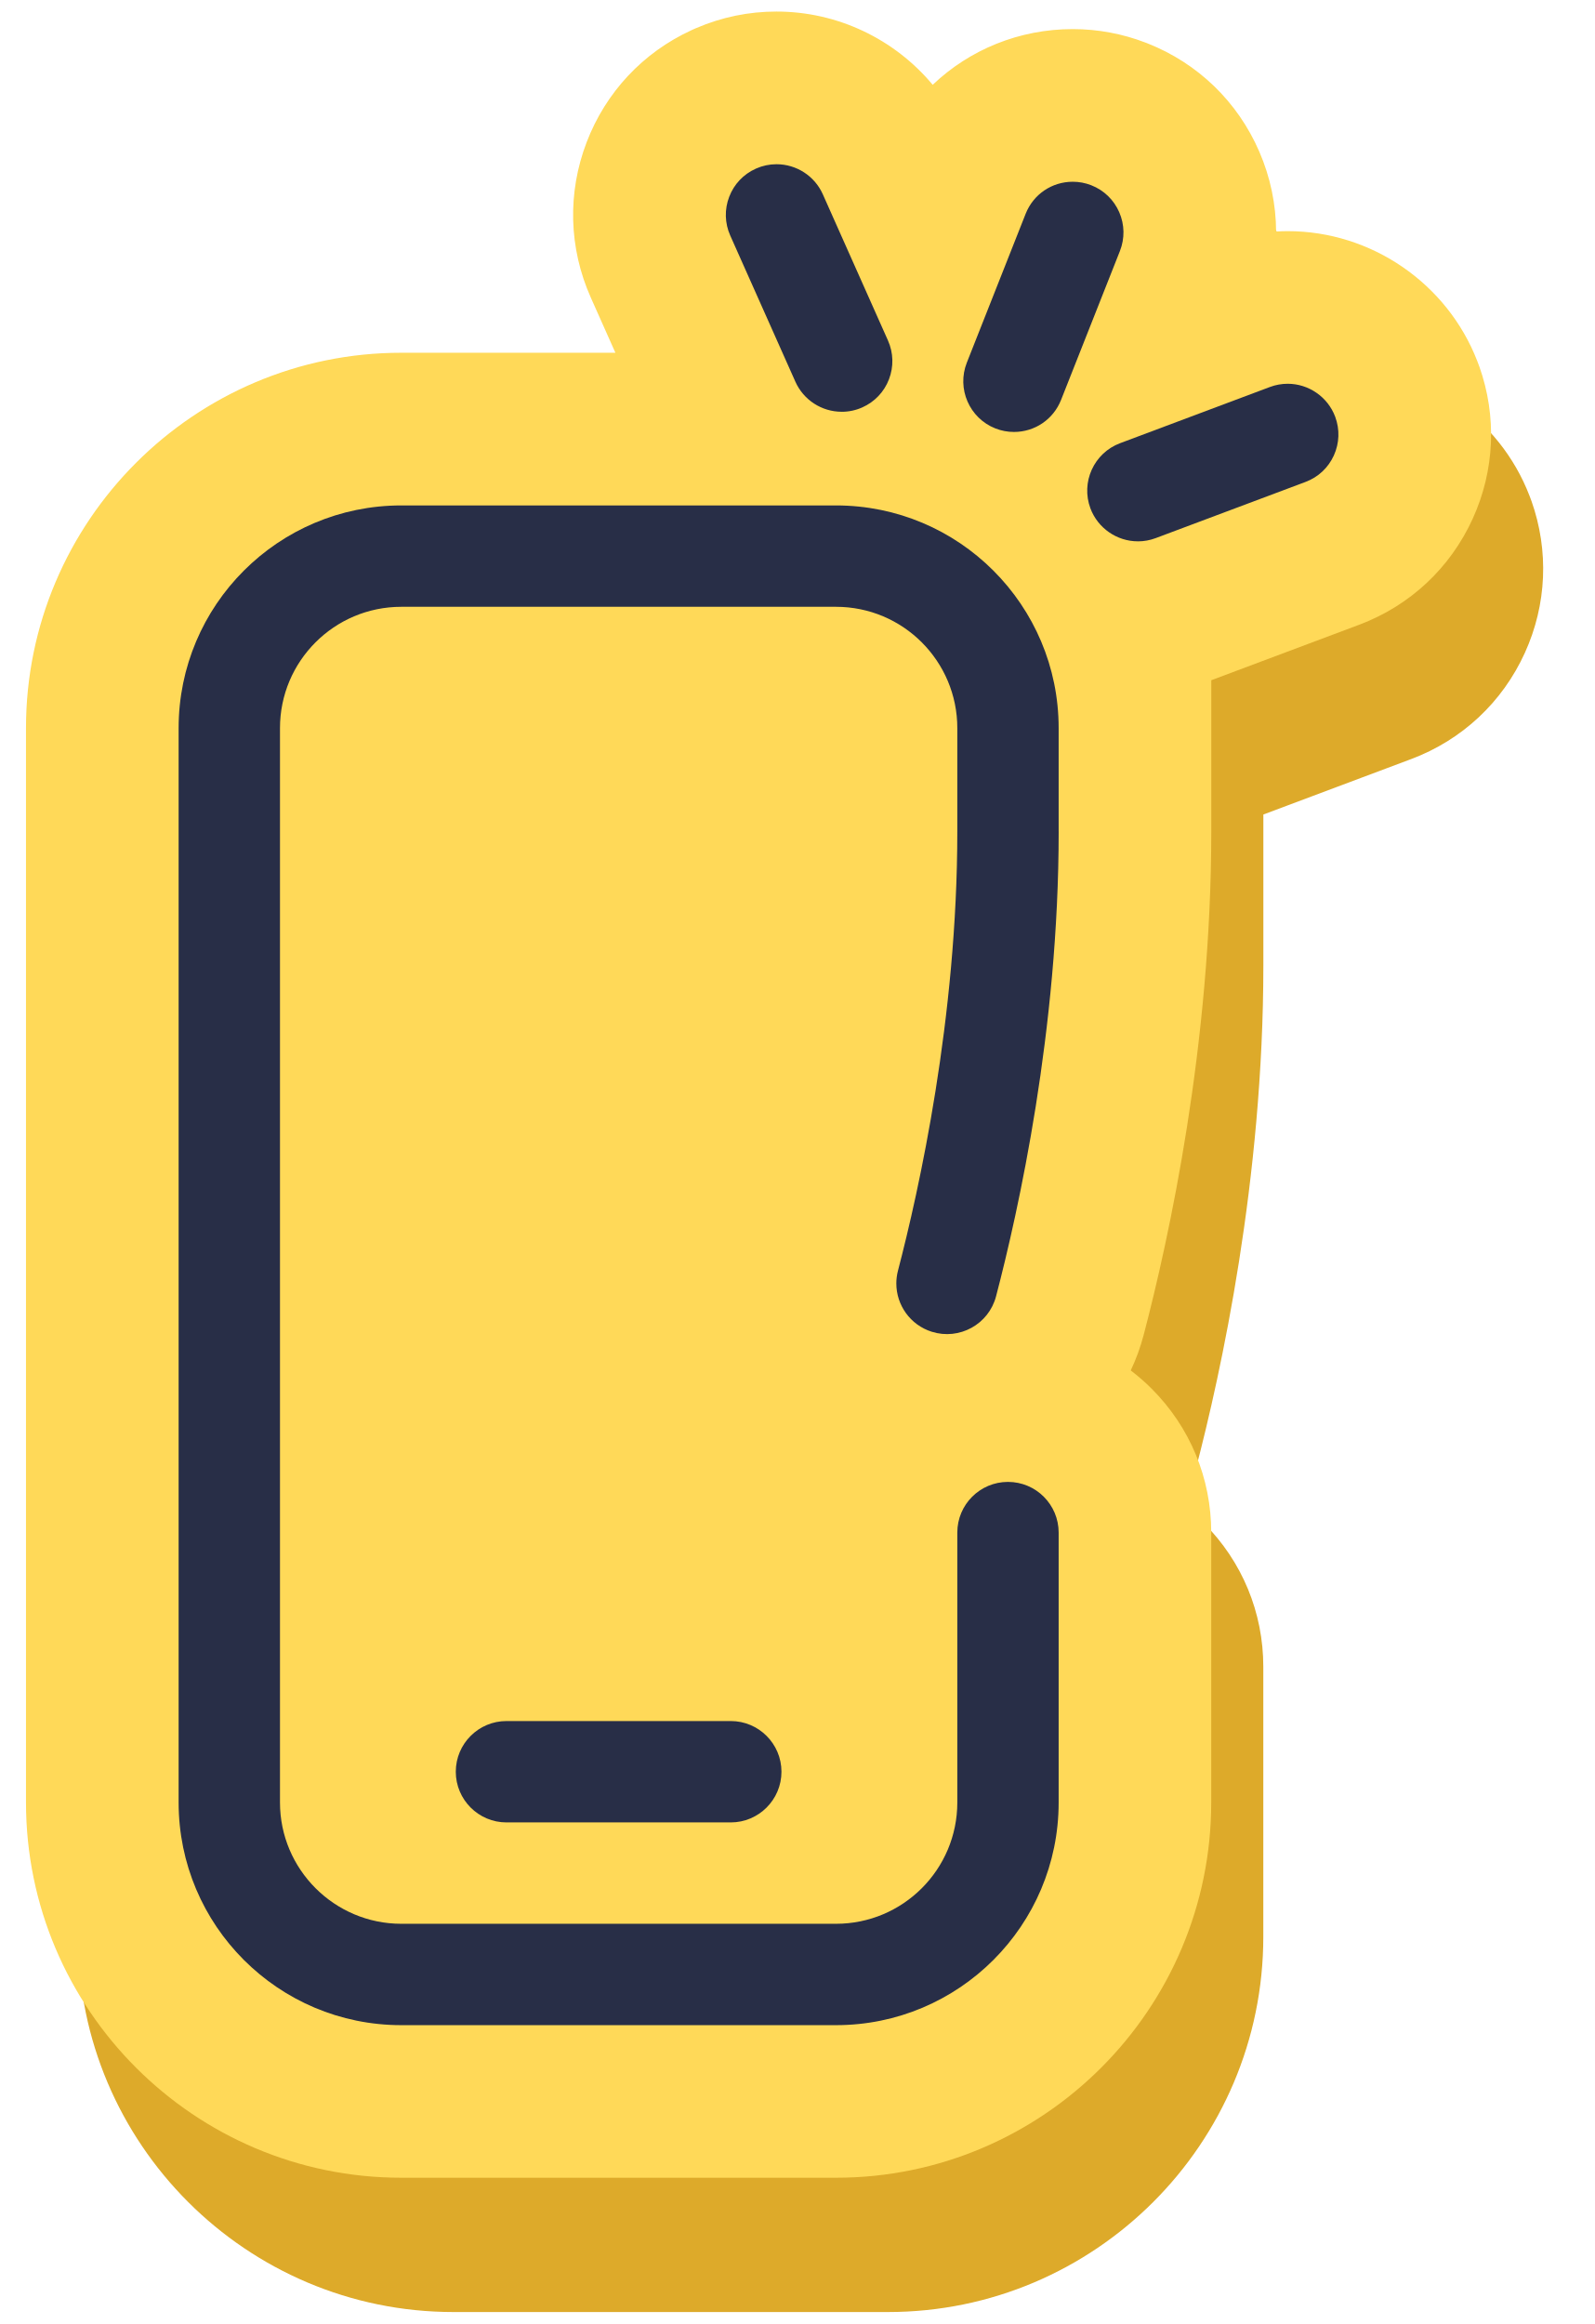
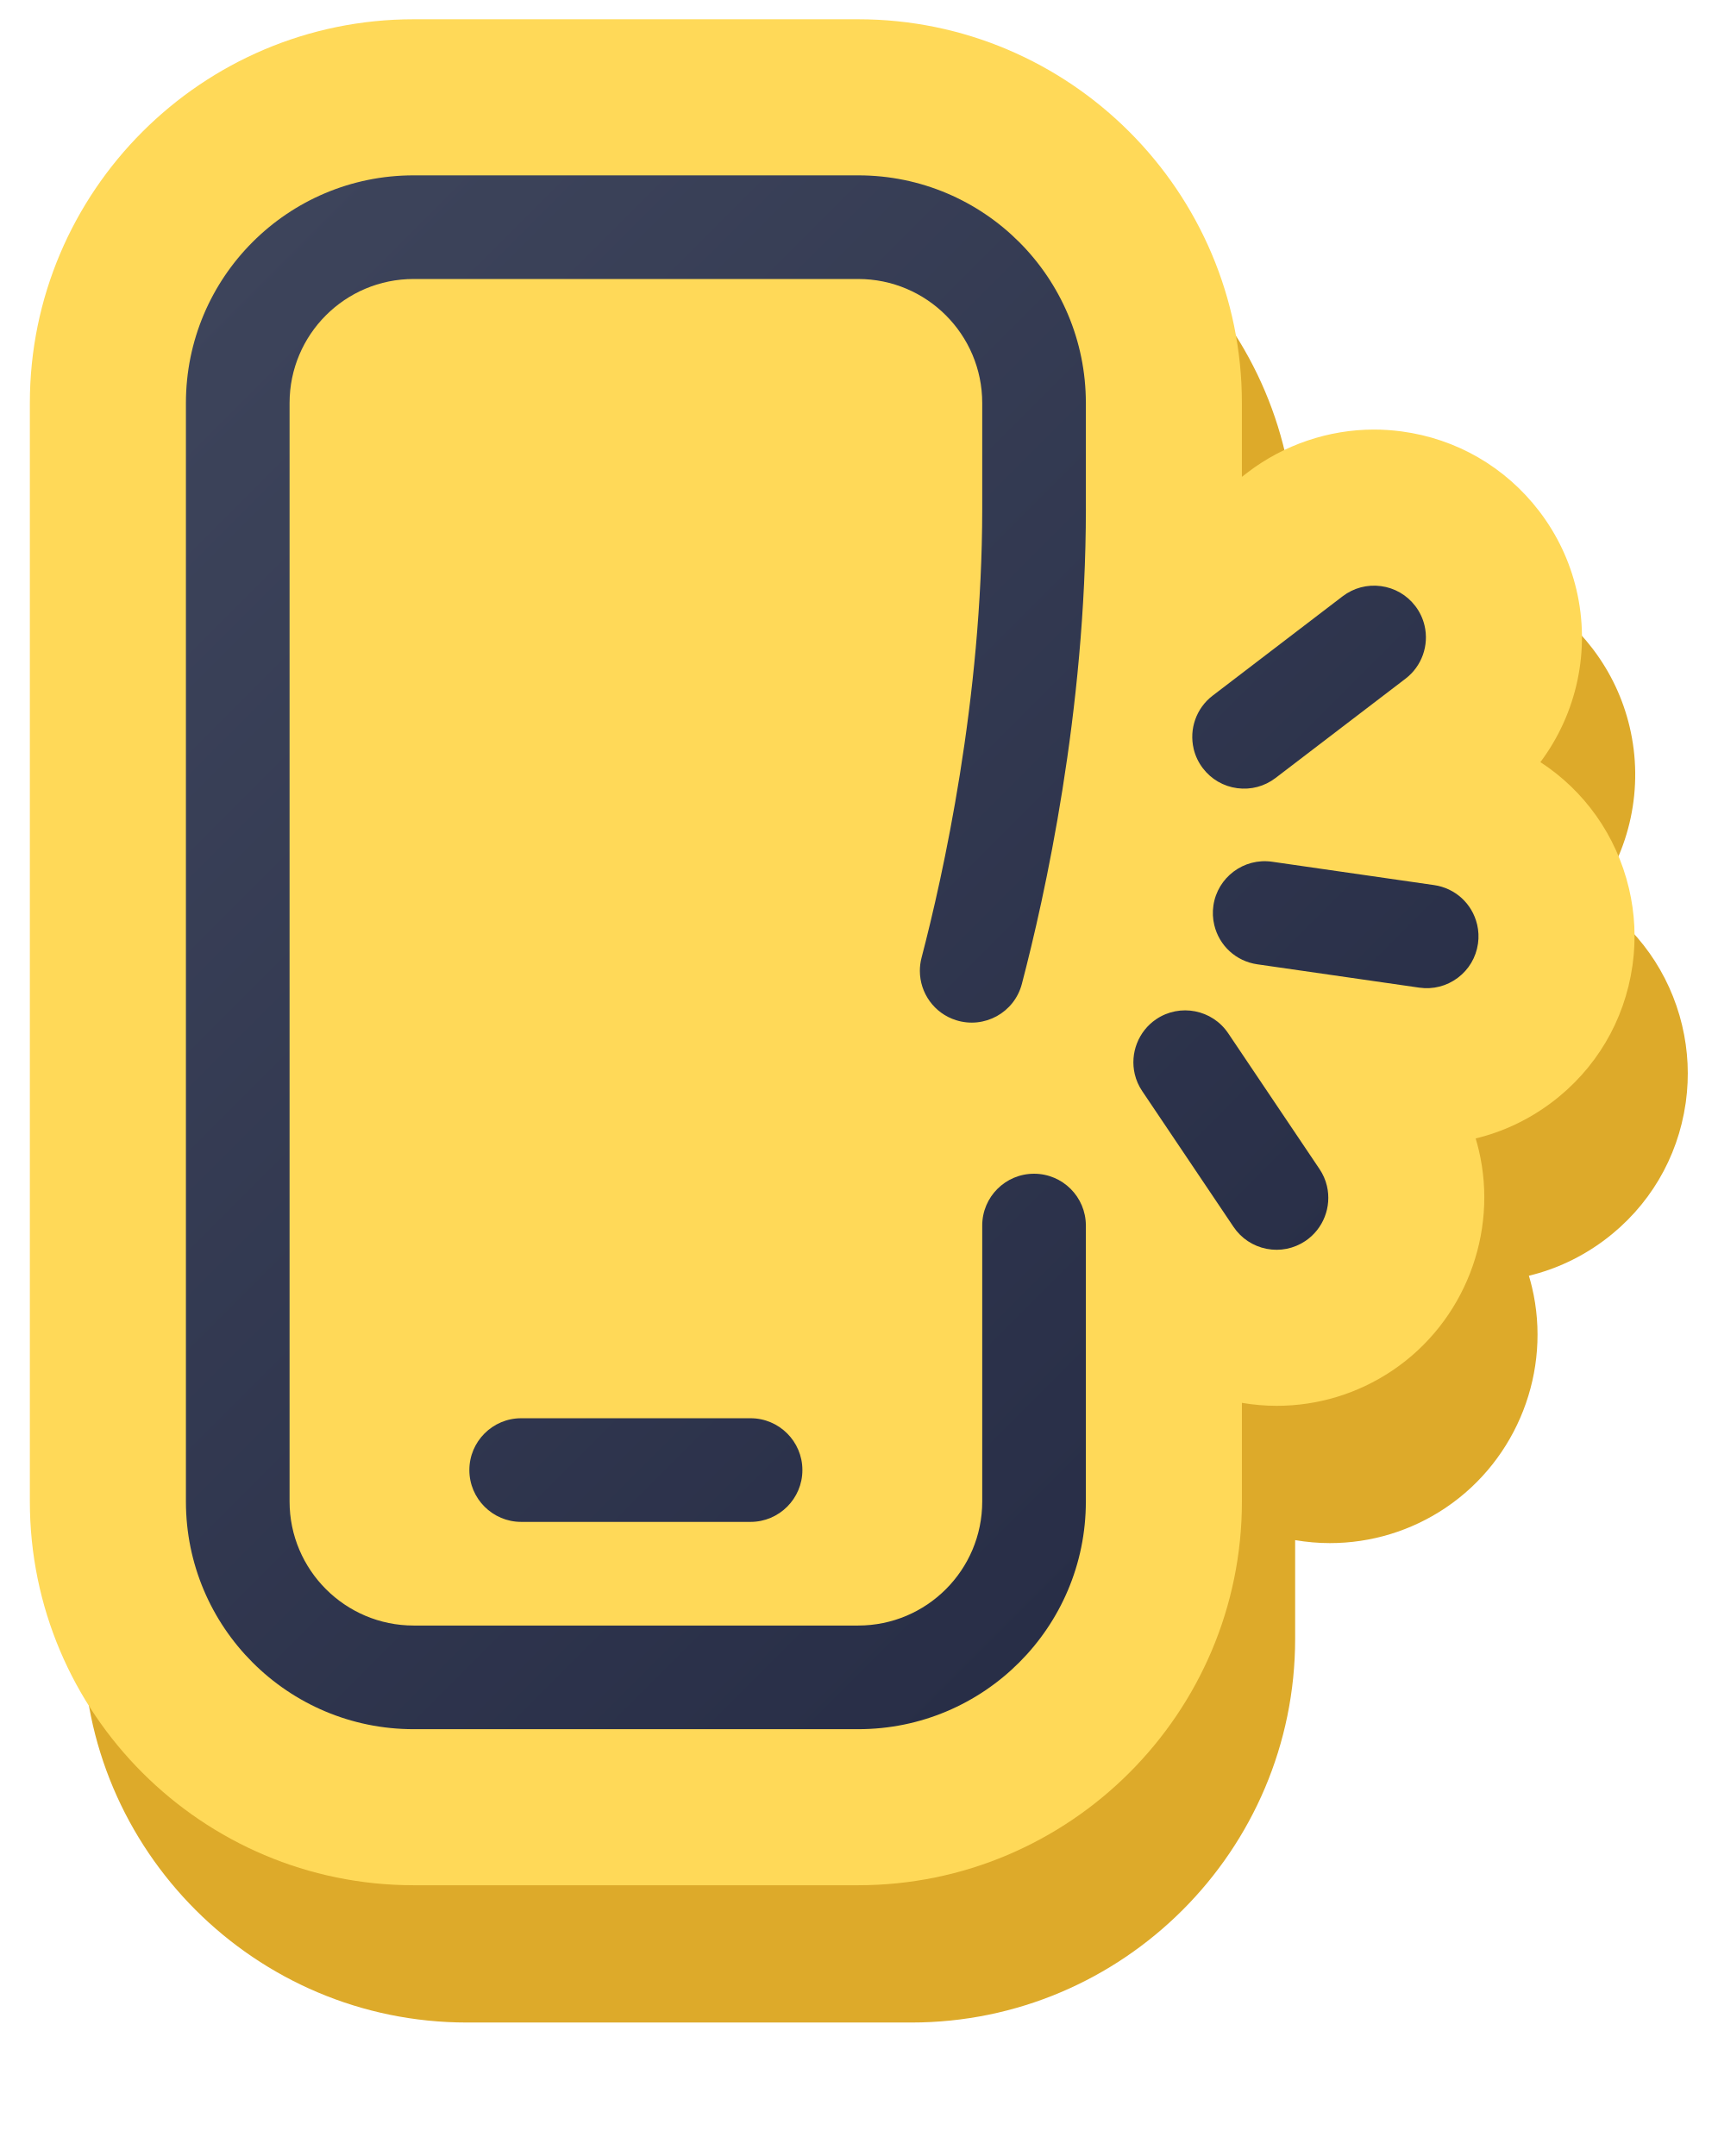
- <svg xmlns="http://www.w3.org/2000/svg" id="Layer_1" data-name="Layer 1" viewBox="0 0 651.67 949.55">
+ <svg xmlns="http://www.w3.org/2000/svg" id="Layer_1" data-name="Layer 1" viewBox="0 0 686.37 861.57">
  <defs>
    <style>
      .cls-1 {
        fill: #ffd958;
      }

      .cls-1, .cls-2, .cls-3 {
        stroke-width: 0px;
      }

      .cls-2 {
-         fill: #282e47;
+         fill: url(#Nepojmenovaný_přechod_6);
      }

      .cls-3 {
        fill: #ddaa2a;
      }
    </style>
+     <linearGradient id="Nepojmenovaný_přechod_6" data-name="Nepojmenovaný přechod 6" x1="38.88" y1="158.78" x2="475.85" y2="595.75" gradientUnits="userSpaceOnUse">
+       <stop offset="0" stop-color="#3d445b" />
+       <stop offset="1" stop-color="#282e47" />
+     </linearGradient>
  </defs>
-   <path class="cls-3" d="M625.79,204.68l-.12-.35-.68-1.81c-12.28-31.86-43.33-53.21-77.52-53.21-1.58,0-3.16.06-4.73.15-.05-11.09-2.33-22.17-6.88-32.66-8.82-20.36-25.05-36.06-45.69-44.22l-.7-.27c-9.56-3.68-19.59-5.55-29.83-5.55-21.89,0-42.15,8.4-57.23,22.76-15.55-18.65-38.82-29.93-63.83-29.93-11.32,0-22.33,2.26-32.74,6.73l-.29.12-1.47.65-.29.14c-19.79,9.12-34.95,25.31-42.77,45.7-7.94,20.72-7.34,43.29,1.69,63.55l10.04,22.52h-87.49c-84.56,0-153.36,68.8-153.36,153.36v438.95c0,84.56,68.8,153.35,153.36,153.35h177.62c84.56,0,153.35-68.79,153.35-153.35v-110.28c0-22.18-8.64-43.04-24.33-58.74-2.71-2.71-5.57-5.2-8.56-7.48,2.18-4.59,3.95-9.44,5.28-14.49,10.32-39.37,27.63-118.44,27.63-205.74v-61.78s60.39-22.65,60.39-22.65c20.78-7.79,37.29-23.21,46.47-43.41,8.96-19.72,9.9-41.71,2.69-62.08Z" />
-   <path class="cls-1" d="M604.51,149.81l-.12-.35-.68-1.81c-12.28-31.86-43.33-53.21-77.52-53.21-1.58,0-3.16.06-4.73.15-.05-11.09-2.33-22.17-6.88-32.66-8.82-20.36-25.05-36.06-45.69-44.22l-.7-.27c-9.56-3.68-19.59-5.55-29.83-5.55-21.89,0-42.15,8.4-57.23,22.76-15.55-18.65-38.82-29.93-63.83-29.93-11.32,0-22.33,2.26-32.74,6.73l-.29.12-1.47.65-.29.14c-19.79,9.12-34.95,25.31-42.77,45.7-7.94,20.72-7.34,43.29,1.69,63.55l10.04,22.52h-87.49c-84.56,0-153.36,68.8-153.36,153.36v438.95c0,84.56,68.8,153.35,153.36,153.35h177.62c84.56,0,153.35-68.79,153.35-153.35v-110.28c0-22.18-8.64-43.04-24.33-58.74-2.71-2.71-5.57-5.2-8.56-7.48,2.18-4.59,3.95-9.44,5.28-14.49,10.32-39.37,27.63-118.44,27.63-205.74v-61.78s60.39-22.65,60.39-22.65c20.78-7.79,37.29-23.21,46.47-43.41,8.96-19.72,9.9-41.71,2.69-62.08Z" />
-   <g>
-     <path class="cls-2" d="M426.53,611.54c3.75,3.75,6.07,8.93,6.07,14.64v110.28c0,50.25-40.74,90.99-90.99,90.99h-177.62c-50.26,0-91-40.74-91-90.99v-438.95c0-50.26,40.74-91,91-91h177.62c50.25,0,90.99,40.74,90.99,91v42.22h.01c0,81.05-16.45,155.06-25.59,189.93-3,11.44-14.99,18.03-26.27,14.47-8.8-2.77-14.48-10.9-14.48-19.73,0-1.74.22-3.5.68-5.26,8.51-32.57,24.24-103.04,24.24-179.41v-42.22c0-27.38-22.2-49.58-49.58-49.58h-177.62c-27.39,0-49.58,22.2-49.58,49.58v438.95c0,27.33,22.24,49.57,49.58,49.57h177.62c27.38,0,49.58-22.2,49.58-49.58v-110.27c0-11.43,9.27-20.7,20.7-20.7,5.72,0,10.9,2.32,14.64,6.06Z" />
-     <path class="cls-2" d="M186.25,723.9c0-11.42,9.29-20.71,20.71-20.71h91.66c11.42,0,20.71,9.29,20.71,20.71s-9.29,20.71-20.71,20.71h-91.66c-11.42,0-20.71-9.29-20.71-20.71Z" />
-     <path class="cls-2" d="M343.94,168.24c-8.17,0-15.59-4.82-18.92-12.28l-26.62-59.72c-2.25-5.05-2.4-10.68-.42-15.84,1.98-5.17,5.85-9.25,10.91-11.5.03-.01.06-.02.08-.04,2.65-1.17,5.46-1.76,8.34-1.76,8.17,0,15.6,4.82,18.92,12.28l26.62,59.73c2.25,5.05,2.4,10.68.42,15.85s-5.86,9.25-10.91,11.5c-2.67,1.19-5.5,1.79-8.42,1.79h0Z" />
-     <path class="cls-2" d="M414.33,176.49c-2.61,0-5.17-.49-7.61-1.45-10.61-4.2-15.84-16.25-11.64-26.87l24.03-60.81c3.15-7.96,10.71-13.1,19.26-13.1,2.57,0,5.1.47,7.5,1.41.04.01.07.03.11.04,5.14,2.03,9.19,5.95,11.39,11.02,2.2,5.08,2.29,10.7.26,15.85l-24.04,60.81c-3.15,7.96-10.71,13.1-19.26,13.1h0Z" />
-     <path class="cls-2" d="M464.98,221.18c-8.59,0-16.38-5.4-19.39-13.45-4.01-10.69,1.43-22.65,12.12-26.65l61.22-22.96c2.34-.88,4.79-1.32,7.27-1.32,8.58,0,16.37,5.4,19.39,13.44,0,.02.01.03.02.05,1.92,5.17,1.73,10.77-.55,15.8-2.29,5.04-6.4,8.88-11.58,10.82l-61.23,22.96c-2.34.88-4.79,1.32-7.27,1.32h0Z" />
-   </g>
+   <path class="cls-3" d="M672.19,409.85c-5.06-21.3-17.92-39.06-35.38-50.42,14.55-19.44,20.15-44.69,14.37-69.02-2.68-11.29-7.6-21.7-14.61-30.96-.06-.08-.29-.38-.29-.38-13.47-17.57-32.97-28.86-54.93-31.8-3.65-.49-7.37-.74-11.04-.74-18.1,0-36,6.06-50.4,17.07l-2.38,1.82v-29.49c0-84.56-68.79-153.36-153.35-153.36h-177.62c-84.56,0-153.36,68.8-153.36,153.36v438.95c0,84.56,68.8,153.35,153.36,153.35h177.62c84.56,0,153.35-68.79,153.35-153.35v-39.42c4.58.77,9.23,1.19,13.86,1.19h0c16.48,0,32.44-4.86,46.16-14.04.12-.08.23-.16.35-.24,28.44-19.25,42.21-54.58,34.26-88.02-.36-1.53-.79-3.05-1.23-4.55,10.83-2.61,21.04-7.41,30.18-14.24,17.77-13.29,29.3-32.71,32.46-54.68.02-.15.07-.5.08-.54,1.4-10.21.91-20.46-1.47-30.5Z" />
+   <path class="cls-1" d="M650.91,354.98c-5.06-21.3-17.92-39.06-35.38-50.42,14.55-19.44,20.15-44.69,14.37-69.02-2.68-11.29-7.6-21.7-14.61-30.96-.06-.08-.29-.38-.29-.38-13.47-17.57-32.97-28.86-54.93-31.8-3.65-.49-7.37-.74-11.04-.74-18.1,0-36,6.06-50.4,17.07l-2.38,1.82v-29.49c0-84.56-68.79-153.36-153.35-153.36h-177.62C80.72,7.71,11.93,76.51,11.93,161.07v438.95c0,84.56,68.8,153.35,153.36,153.35h177.62c84.56,0,153.35-68.79,153.35-153.35v-39.42c4.58.77,9.23,1.19,13.86,1.19h0c16.48,0,32.44-4.86,46.16-14.04.12-.08.23-.16.35-.24,28.44-19.25,42.21-54.58,34.26-88.02-.36-1.53-.79-3.05-1.23-4.55,10.83-2.61,21.04-7.41,30.18-14.24,17.77-13.29,29.3-32.71,32.46-54.68.02-.15.07-.5.08-.54,1.4-10.21.91-20.46-1.47-30.5Z" />
+   <path class="cls-2" d="M392.49,203.29v-42.22c0-27.38-22.2-49.58-49.58-49.58h-177.62c-27.39,0-49.58,22.2-49.58,49.58v438.95c0,27.33,22.24,49.57,49.58,49.57h177.62c27.38,0,49.58-22.2,49.58-49.58v-110.27c0-11.43,9.27-20.7,20.7-20.7,5.72,0,10.9,2.32,14.64,6.06,3.75,3.75,6.07,8.93,6.07,14.64v110.28c0,50.25-40.74,90.99-90.99,90.99h-177.62c-50.26,0-91-40.74-91-90.99V161.07c0-50.26,40.74-91,91-91h177.62c50.25,0,90.99,40.74,90.99,91v42.22h.01c0,81.05-16.45,155.06-25.59,189.93-3,11.44-14.99,18.03-26.27,14.47-8.8-2.77-14.48-10.9-14.48-19.73,0-1.74.22-3.5.68-5.26,8.51-32.57,24.24-103.04,24.24-179.41ZM208.26,566.75c-11.42,0-20.71,9.29-20.71,20.71s9.29,20.71,20.71,20.71h91.66c11.42,0,20.71-9.29,20.71-20.71s-9.29-20.71-20.71-20.71h-91.66ZM476.97,299.24c.67,2.83,1.92,5.45,3.69,7.77,3.36,4.4,8.23,7.22,13.71,7.96,5.48.73,10.92-.71,15.32-4.07l51.96-39.7c6.49-4.96,9.46-13.3,7.58-21.25-.67-2.81-1.89-5.4-3.64-7.71-.02-.02-.04-.05-.06-.07-3.36-4.4-8.23-7.22-13.71-7.95-5.48-.73-10.92.71-15.32,4.07l-51.95,39.71c-6.49,4.96-9.46,13.3-7.57,21.25h0ZM590.23,369.4c-1.98-8.32-8.73-14.49-17.2-15.71l-64.72-9.33c-11.3-1.63-21.82,6.24-23.45,17.54-.37,2.6-.26,5.2.35,7.74,1.98,8.32,8.73,14.49,17.2,15.71l64.72,9.33c5.48.79,10.93-.6,15.36-3.91,4.43-3.31,7.3-8.15,8.09-13.63,0-.04.01-.08.02-.11.36-2.56.23-5.12-.36-7.63ZM527.26,467.16l-36.49-54.26c-6.37-9.47-19.26-12-28.73-5.63-7.13,4.79-10.58,13.62-8.6,21.97h0c.57,2.42,1.57,4.69,2.97,6.77l36.49,54.26c3.09,4.59,7.78,7.7,13.2,8.77,5.41,1.06,10.91-.05,15.5-3.11.01,0,.03-.02.04-.03,7.12-4.79,10.57-13.62,8.59-21.97-.57-2.42-1.57-4.7-2.97-6.77Z" />
</svg>
